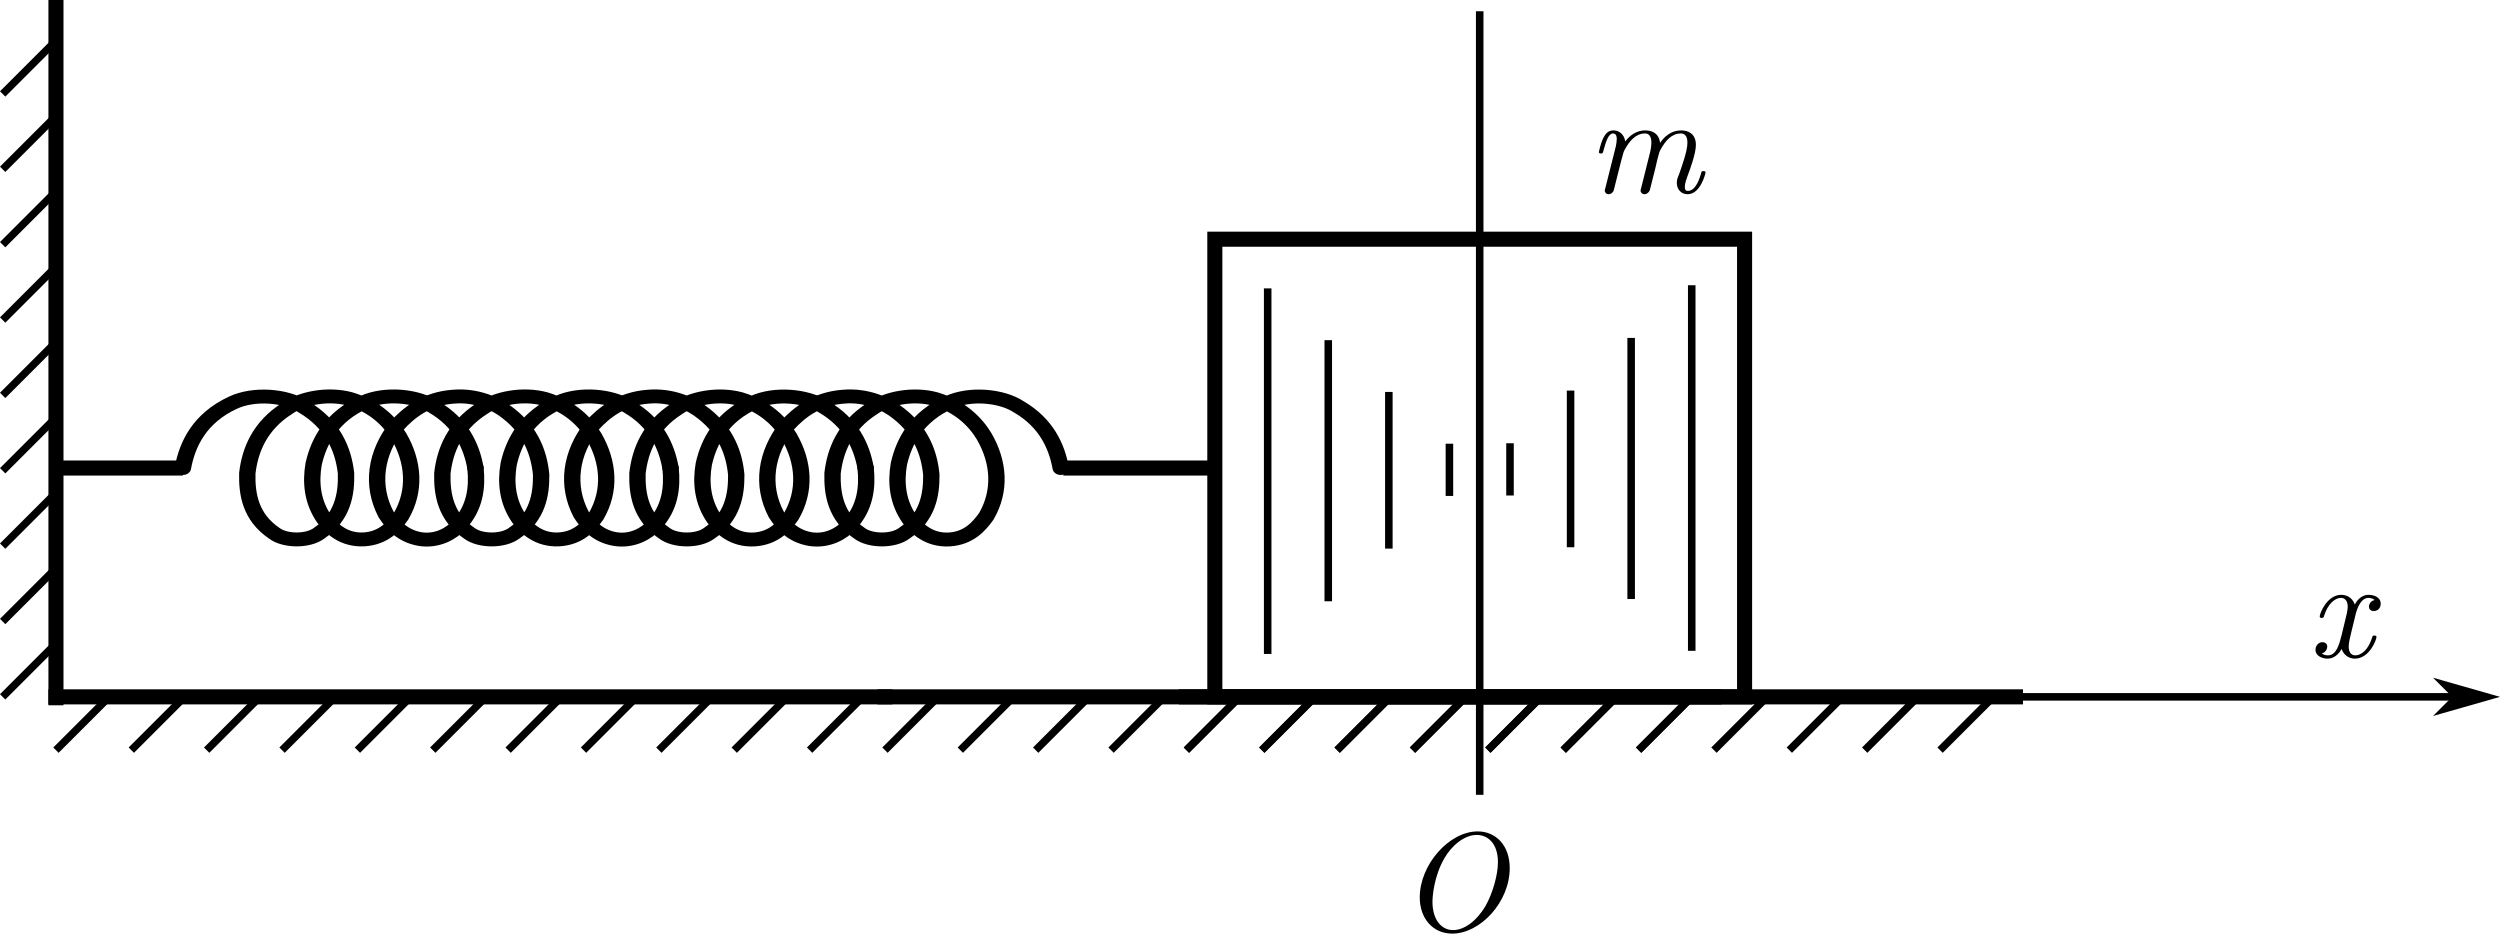
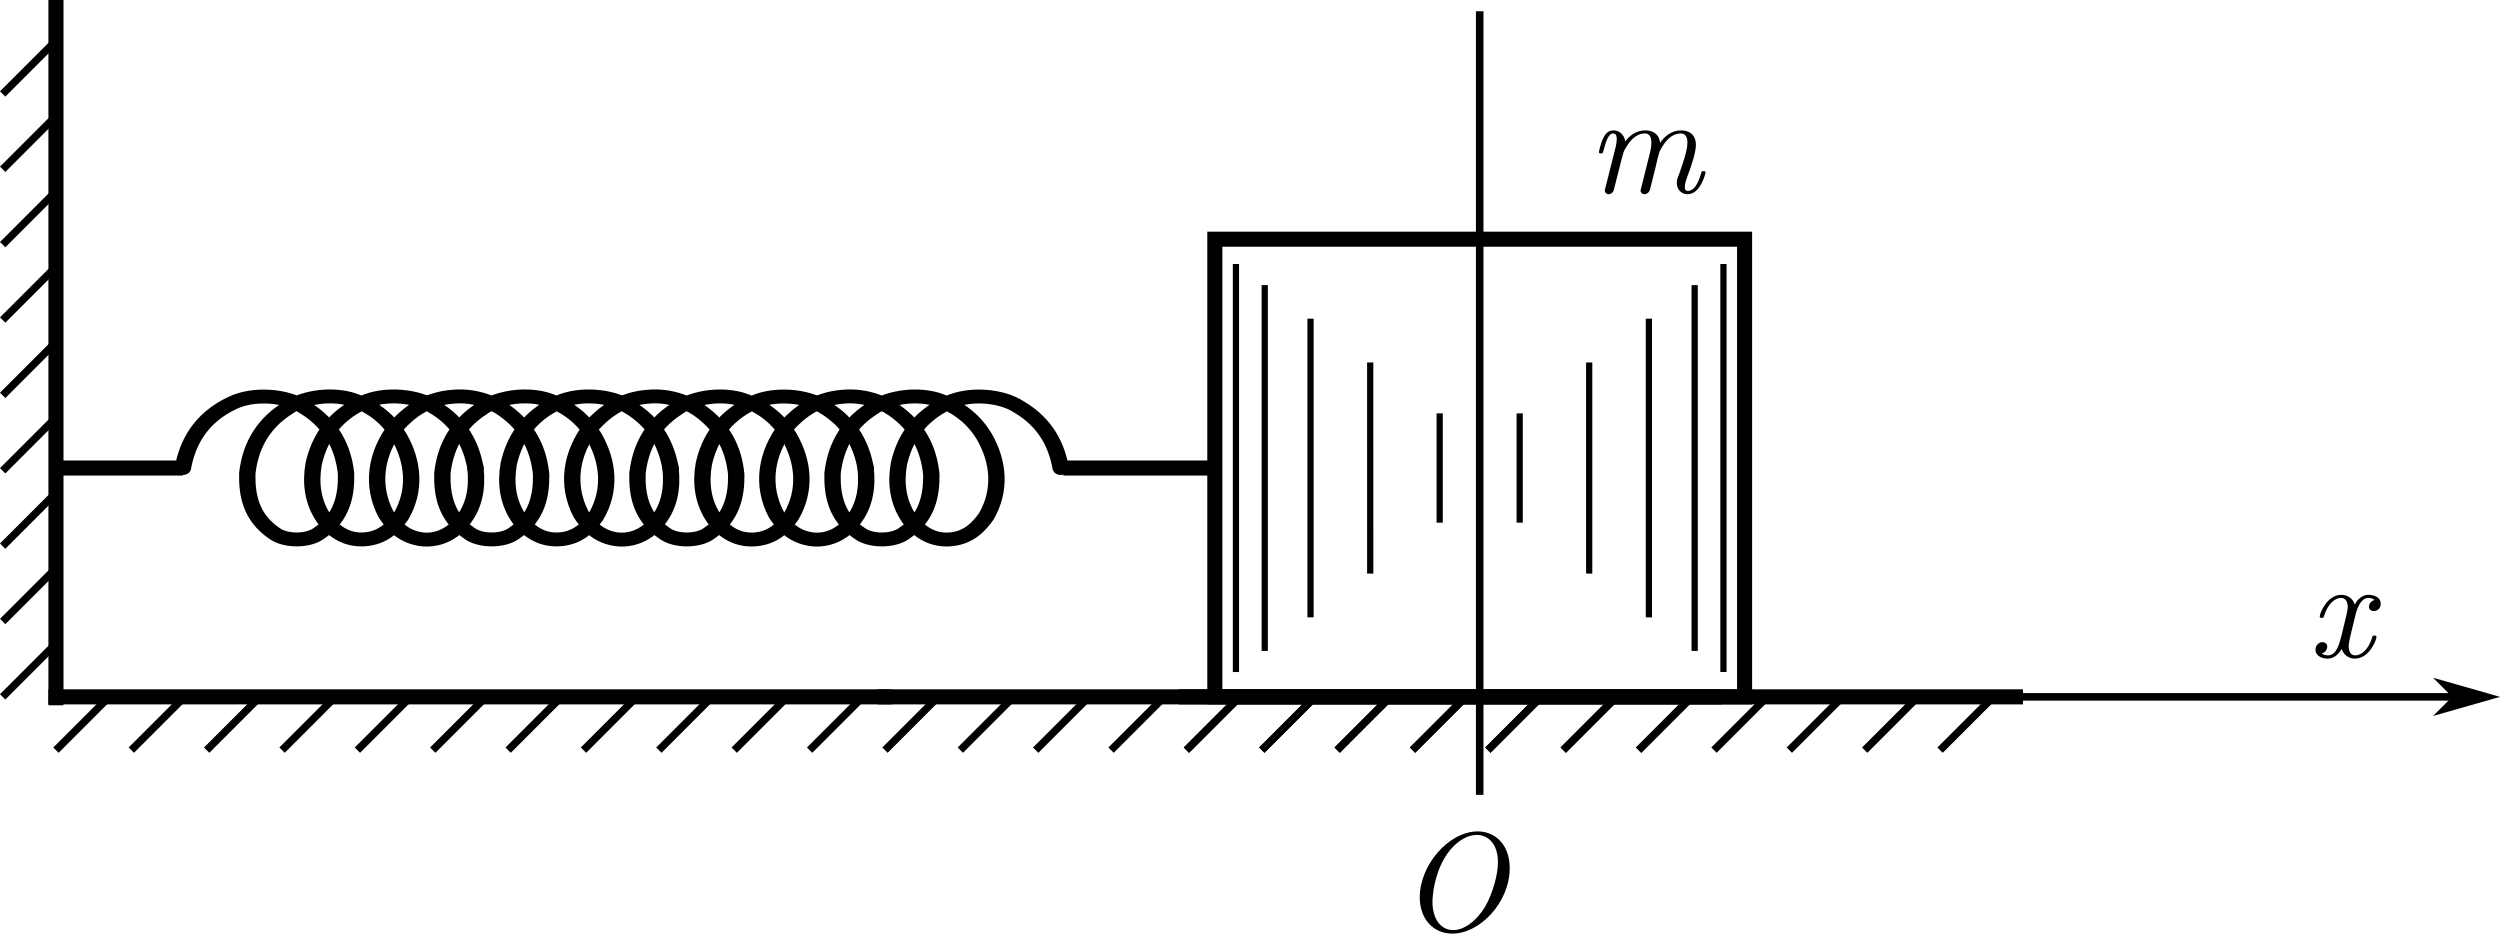
<svg xmlns="http://www.w3.org/2000/svg" version="1.1" id="svg10" width="165.86" height="61.942" viewBox="0 0 165.86 61.942">
  <defs id="defs14">
    <marker style="overflow:visible" id="Arrow1Mend" refX="0" refY="0" orient="auto">
      <path transform="matrix(-0.4,0,0,-0.4,-4,0)" style="fill:#000000;fill-opacity:1;fill-rule:evenodd;stroke:#000000;stroke-width:1pt;stroke-opacity:1" d="M 0,0 5,-5 -12.5,0 5,5 Z" id="path1415" />
    </marker>
  </defs>
  <g id="g18" transform="translate(-265.9135,-272.5993)">
    <g id="g8290" transform="translate(79.44901,-207.6136)">
      <path style="fill:none;stroke:#000000;stroke-width:0.5;stroke-linecap:butt;stroke-linejoin:miter;stroke-miterlimit:4;stroke-dasharray:none;stroke-opacity:1" d="m 203.712,526.445 -3.536,3.536" id="path8266" />
      <path style="fill:none;stroke:#000000;stroke-width:0.5;stroke-linecap:butt;stroke-linejoin:miter;stroke-miterlimit:4;stroke-dasharray:none;stroke-opacity:1" d="m 208.712,526.445 -3.536,3.536" id="path8268" />
      <path style="fill:none;stroke:#000000;stroke-width:0.5;stroke-linecap:butt;stroke-linejoin:miter;stroke-miterlimit:4;stroke-dasharray:none;stroke-opacity:1" d="m 193.712,526.445 -3.536,3.536" id="path8270" />
      <path style="fill:none;stroke:#000000;stroke-width:0.5;stroke-linecap:butt;stroke-linejoin:miter;stroke-miterlimit:4;stroke-dasharray:none;stroke-opacity:1" d="m 198.712,526.445 -3.536,3.536" id="path8272" />
      <path style="fill:none;stroke:#000000;stroke-width:0.5;stroke-linecap:butt;stroke-linejoin:miter;stroke-miterlimit:4;stroke-dasharray:none;stroke-opacity:1" d="m 213.712,526.445 -3.536,3.536" id="path8274" />
      <path style="fill:none;stroke:#000000;stroke-width:0.5;stroke-linecap:butt;stroke-linejoin:miter;stroke-miterlimit:4;stroke-dasharray:none;stroke-opacity:1" d="m 218.712,526.445 -3.536,3.536" id="path8276" />
      <path style="fill:none;stroke:#000000;stroke-width:0.5;stroke-linecap:butt;stroke-linejoin:miter;stroke-miterlimit:4;stroke-dasharray:none;stroke-opacity:1" d="m 223.712,526.445 -3.536,3.536" id="path8278" />
      <path style="fill:none;stroke:#000000;stroke-width:0.5;stroke-linecap:butt;stroke-linejoin:miter;stroke-miterlimit:4;stroke-dasharray:none;stroke-opacity:1" d="m 233.712,526.445 -3.536,3.536" id="path8280" />
      <path style="fill:none;stroke:#000000;stroke-width:0.5;stroke-linecap:butt;stroke-linejoin:miter;stroke-miterlimit:4;stroke-dasharray:none;stroke-opacity:1" d="m 238.712,526.445 -3.536,3.536" id="path8282" />
      <path style="fill:none;stroke:#000000;stroke-width:0.5;stroke-linecap:butt;stroke-linejoin:miter;stroke-miterlimit:4;stroke-dasharray:none;stroke-opacity:1" d="m 228.712,526.445 -3.536,3.536" id="path8284" />
      <path style="fill:none;stroke:#000000;stroke-width:0.5;stroke-linecap:butt;stroke-linejoin:miter;stroke-miterlimit:4;stroke-dasharray:none;stroke-opacity:1" d="m 243.712,526.445 -3.536,3.536" id="path8286" />
      <path style="fill:none;stroke:#000000;stroke-width:1px;stroke-linecap:square;stroke-linejoin:miter;stroke-opacity:1" d="m 190.177,526.445 h 55" id="path8288" />
    </g>
    <path style="fill:none;stroke:#000000;stroke-width:0.5;stroke-linecap:butt;stroke-linejoin:miter;stroke-miterlimit:4;stroke-dasharray:none;stroke-opacity:1" d="m 269.626,305.296 -3.536,3.536" id="path8266-6" />
    <path style="fill:none;stroke:#000000;stroke-width:0.5;stroke-linecap:butt;stroke-linejoin:miter;stroke-miterlimit:4;stroke-dasharray:none;stroke-opacity:1" d="m 269.626,300.296 -3.536,3.536" id="path8268-6" />
    <path style="fill:none;stroke:#000000;stroke-width:0.5;stroke-linecap:butt;stroke-linejoin:miter;stroke-miterlimit:4;stroke-dasharray:none;stroke-opacity:1" d="m 269.626,315.296 -3.536,3.536" id="path8270-5" />
    <path style="fill:none;stroke:#000000;stroke-width:0.5;stroke-linecap:butt;stroke-linejoin:miter;stroke-miterlimit:4;stroke-dasharray:none;stroke-opacity:1" d="m 269.626,310.296 -3.536,3.536" id="path8272-2" />
    <path style="fill:none;stroke:#000000;stroke-width:0.5;stroke-linecap:butt;stroke-linejoin:miter;stroke-miterlimit:4;stroke-dasharray:none;stroke-opacity:1" d="m 269.626,295.296 -3.536,3.536" id="path8274-7" />
    <path style="fill:none;stroke:#000000;stroke-width:0.5;stroke-linecap:butt;stroke-linejoin:miter;stroke-miterlimit:4;stroke-dasharray:none;stroke-opacity:1" d="m 269.626,290.296 -3.536,3.536" id="path8276-6" />
    <path style="fill:none;stroke:#000000;stroke-width:0.5;stroke-linecap:butt;stroke-linejoin:miter;stroke-miterlimit:4;stroke-dasharray:none;stroke-opacity:1" d="m 269.626,285.296 -3.536,3.536" id="path8278-3" />
    <path style="fill:none;stroke:#000000;stroke-width:0.5;stroke-linecap:butt;stroke-linejoin:miter;stroke-miterlimit:4;stroke-dasharray:none;stroke-opacity:1" d="m 269.626,275.296 -3.536,3.536" id="path8280-2" />
    <path style="fill:none;stroke:#000000;stroke-width:0.5;stroke-linecap:butt;stroke-linejoin:miter;stroke-miterlimit:4;stroke-dasharray:none;stroke-opacity:1" d="m 269.626,280.296 -3.536,3.536" id="path8284-2" />
    <path style="fill:none;stroke:#000000;stroke-width:1px;stroke-linecap:square;stroke-linejoin:miter;stroke-opacity:1" d="M 269.626,318.891 V 273.099" id="path8288-1" />
    <g id="g8290-0" transform="translate(134.449,-207.6136)">
      <path style="fill:none;stroke:#000000;stroke-width:0.5;stroke-linecap:butt;stroke-linejoin:miter;stroke-miterlimit:4;stroke-dasharray:none;stroke-opacity:1" d="m 203.712,526.445 -3.536,3.536" id="path8266-2" />
      <path style="fill:none;stroke:#000000;stroke-width:0.5;stroke-linecap:butt;stroke-linejoin:miter;stroke-miterlimit:4;stroke-dasharray:none;stroke-opacity:1" d="m 208.712,526.445 -3.536,3.536" id="path8268-2" />
      <path style="fill:none;stroke:#000000;stroke-width:0.5;stroke-linecap:butt;stroke-linejoin:miter;stroke-miterlimit:4;stroke-dasharray:none;stroke-opacity:1" d="m 193.712,526.445 -3.536,3.536" id="path8270-51" />
      <path style="fill:none;stroke:#000000;stroke-width:0.5;stroke-linecap:butt;stroke-linejoin:miter;stroke-miterlimit:4;stroke-dasharray:none;stroke-opacity:1" d="m 198.712,526.445 -3.536,3.536" id="path8272-6" />
      <path style="fill:none;stroke:#000000;stroke-width:0.5;stroke-linecap:butt;stroke-linejoin:miter;stroke-miterlimit:4;stroke-dasharray:none;stroke-opacity:1" d="m 213.712,526.445 -3.536,3.536" id="path8274-9" />
      <path style="fill:none;stroke:#000000;stroke-width:0.5;stroke-linecap:butt;stroke-linejoin:miter;stroke-miterlimit:4;stroke-dasharray:none;stroke-opacity:1" d="m 218.712,526.445 -3.536,3.536" id="path8276-8" />
      <path style="fill:none;stroke:#000000;stroke-width:0.5;stroke-linecap:butt;stroke-linejoin:miter;stroke-miterlimit:4;stroke-dasharray:none;stroke-opacity:1" d="m 223.712,526.445 -3.536,3.536" id="path8278-2" />
      <path style="fill:none;stroke:#000000;stroke-width:0.5;stroke-linecap:butt;stroke-linejoin:miter;stroke-miterlimit:4;stroke-dasharray:none;stroke-opacity:1" d="m 233.712,526.445 -3.536,3.536" id="path8280-1" />
      <path style="fill:none;stroke:#000000;stroke-width:0.5;stroke-linecap:butt;stroke-linejoin:miter;stroke-miterlimit:4;stroke-dasharray:none;stroke-opacity:1" d="m 238.712,526.445 -3.536,3.536" id="path8282-4" />
      <path style="fill:none;stroke:#000000;stroke-width:0.5;stroke-linecap:butt;stroke-linejoin:miter;stroke-miterlimit:4;stroke-dasharray:none;stroke-opacity:1" d="m 228.712,526.445 -3.536,3.536" id="path8284-4" />
      <path style="fill:none;stroke:#000000;stroke-width:0.5;stroke-linecap:butt;stroke-linejoin:miter;stroke-miterlimit:4;stroke-dasharray:none;stroke-opacity:1" d="m 243.712,526.445 -3.536,3.536" id="path8286-9" />
      <path style="fill:none;stroke:#000000;stroke-width:1px;stroke-linecap:square;stroke-linejoin:miter;stroke-opacity:1" d="m 190.177,526.445 h 55" id="path8288-19" />
    </g>
    <g id="g8290-73" transform="translate(154.449,-207.6136)">
      <path style="fill:none;stroke:#000000;stroke-width:0.5;stroke-linecap:butt;stroke-linejoin:miter;stroke-miterlimit:4;stroke-dasharray:none;stroke-opacity:1" d="m 203.712,526.445 -3.536,3.536" id="path8266-8" />
      <path style="fill:none;stroke:#000000;stroke-width:0.5;stroke-linecap:butt;stroke-linejoin:miter;stroke-miterlimit:4;stroke-dasharray:none;stroke-opacity:1" d="m 208.712,526.445 -3.536,3.536" id="path8268-8" />
      <path style="fill:none;stroke:#000000;stroke-width:0.5;stroke-linecap:butt;stroke-linejoin:miter;stroke-miterlimit:4;stroke-dasharray:none;stroke-opacity:1" d="m 193.712,526.445 -3.536,3.536" id="path8270-1" />
      <path style="fill:none;stroke:#000000;stroke-width:0.5;stroke-linecap:butt;stroke-linejoin:miter;stroke-miterlimit:4;stroke-dasharray:none;stroke-opacity:1" d="m 198.712,526.445 -3.536,3.536" id="path8272-0" />
      <path style="fill:none;stroke:#000000;stroke-width:0.5;stroke-linecap:butt;stroke-linejoin:miter;stroke-miterlimit:4;stroke-dasharray:none;stroke-opacity:1" d="m 213.712,526.445 -3.536,3.536" id="path8274-1" />
      <path style="fill:none;stroke:#000000;stroke-width:0.5;stroke-linecap:butt;stroke-linejoin:miter;stroke-miterlimit:4;stroke-dasharray:none;stroke-opacity:1" d="m 218.712,526.445 -3.536,3.536" id="path8276-3" />
      <path style="fill:none;stroke:#000000;stroke-width:0.5;stroke-linecap:butt;stroke-linejoin:miter;stroke-miterlimit:4;stroke-dasharray:none;stroke-opacity:1" d="m 223.712,526.445 -3.536,3.536" id="path8278-9" />
      <path style="fill:none;stroke:#000000;stroke-width:0.5;stroke-linecap:butt;stroke-linejoin:miter;stroke-miterlimit:4;stroke-dasharray:none;stroke-opacity:1" d="m 233.712,526.445 -3.536,3.536" id="path8280-5" />
      <path style="fill:none;stroke:#000000;stroke-width:0.5;stroke-linecap:butt;stroke-linejoin:miter;stroke-miterlimit:4;stroke-dasharray:none;stroke-opacity:1" d="m 238.712,526.445 -3.536,3.536" id="path8282-2" />
      <path style="fill:none;stroke:#000000;stroke-width:0.5;stroke-linecap:butt;stroke-linejoin:miter;stroke-miterlimit:4;stroke-dasharray:none;stroke-opacity:1" d="m 228.712,526.445 -3.536,3.536" id="path8284-41" />
      <path style="fill:none;stroke:#000000;stroke-width:0.5;stroke-linecap:butt;stroke-linejoin:miter;stroke-miterlimit:4;stroke-dasharray:none;stroke-opacity:1" d="m 243.712,526.445 -3.536,3.536" id="path8286-91" />
      <path style="fill:none;stroke:#000000;stroke-width:1px;stroke-linecap:square;stroke-linejoin:miter;stroke-opacity:1" d="m 190.177,526.445 h 55" id="path8288-16" />
    </g>
    <path style="fill:none;stroke:#000000;stroke-width:0.5;stroke-linecap:butt;stroke-linejoin:miter;stroke-miterlimit:4;stroke-dasharray:none;stroke-opacity:1" d="m 364.083,273.346 v 51.985" id="path450" />
    <rect style="fill:none;stroke:#000000;stroke-width:1;stroke-miterlimit:4;stroke-dasharray:none" id="rect1277" width="35.146" height="30.363" x="346.51" y="288.469" />
    <path style="fill:none;stroke:#000000;stroke-width:1px;stroke-linecap:butt;stroke-linejoin:miter;stroke-opacity:1" d="m 336.459,303.65 h 10.051" id="path1311" />
    <path style="fill:none;stroke:#000000;stroke-width:1px;stroke-linecap:butt;stroke-linejoin:miter;stroke-opacity:1" d="m 278.046,303.65 h -8.42" id="path1313" />
    <path style="fill:none;stroke:#000000;stroke-width:0.5;stroke-linecap:butt;stroke-linejoin:miter;stroke-miterlimit:4;stroke-dasharray:none;stroke-opacity:1;marker-end:url(#Arrow1Mend)" d="m 399.626,318.831 h 31.163" id="path1315" />
    <g id="g1404" transform="matrix(1.176566,0,0,1,-60.08076,17.63631)" style="stroke-width:0.922;stroke-miterlimit:4;stroke-dasharray:none">
      <g id="g8579" transform="matrix(3.779528,0,0,3.779528,23.74055,243.5124)" style="stroke-width:0.244;stroke-miterlimit:4;stroke-dasharray:none">
        <path id="path3904" style="fill:none;stroke:#000000;stroke-width:0.244;stroke-linecap:round;stroke-linejoin:round;stroke-miterlimit:4;stroke-dasharray:none;stroke-opacity:1" d="m 74.121,11.245 c 0.03,0.338 -0.004,0.698 -0.244,1 -0.11,0.147 -0.325,0.296 -0.583,0.247 -0.275,-0.056 -0.409,-0.26 -0.507,-0.433 -0.227,-0.507 -0.158,-1.074 0.161,-1.555 0.176,-0.231 0.442,-0.478 0.84,-0.511 0.338,-0.036 0.64,0.116 0.829,0.298 0.331,0.305 0.454,0.696 0.484,1.072 0.003,0.355 -0.054,0.747 -0.402,1.026 -0.163,0.146 -0.508,0.146 -0.671,0 -0.356,-0.285 -0.408,-0.687 -0.401,-1.05 0.039,-0.406 0.185,-0.835 0.594,-1.14 0.223,-0.185 0.612,-0.269 0.935,-0.167 0.368,0.129 0.6,0.395 0.734,0.659 0.22,0.449 0.254,0.952 0.03,1.403 -0.105,0.171 -0.257,0.383 -0.554,0.404 -0.299,0.017 -0.479,-0.186 -0.588,-0.352 -0.182,-0.305 -0.209,-0.647 -0.161,-0.973 0.077,-0.402 0.271,-0.832 0.753,-1.085 0.312,-0.164 0.78,-0.118 1.037,0.083 0.408,0.28 0.565,0.687 0.624,1.073" />
        <path id="path8509" style="fill:none;stroke:#000000;stroke-width:0.244;stroke-linecap:round;stroke-linejoin:round;stroke-miterlimit:4;stroke-dasharray:none;stroke-opacity:1" d="m 69.756,11.245 c 0.065,-0.42 0.249,-0.874 0.744,-1.145 0.311,-0.175 0.795,-0.133 1.057,0.072 0.437,0.304 0.594,0.749 0.633,1.167 0.008,0.363 -0.046,0.765 -0.401,1.05 -0.163,0.146 -0.508,0.146 -0.671,0 -0.356,-0.285 -0.408,-0.687 -0.401,-1.05 0.039,-0.406 0.185,-0.835 0.594,-1.14 0.223,-0.185 0.612,-0.269 0.935,-0.167 0.368,0.129 0.6,0.395 0.734,0.659 0.22,0.449 0.254,0.952 0.03,1.403 -0.105,0.171 -0.257,0.383 -0.554,0.404 -0.299,0.017 -0.479,-0.186 -0.588,-0.352 -0.182,-0.305 -0.209,-0.647 -0.161,-0.973 0.077,-0.402 0.271,-0.832 0.753,-1.085 0.312,-0.164 0.78,-0.118 1.037,0.083 0.408,0.28 0.565,0.687 0.624,1.073" />
      </g>
      <path id="path3904-0" style="fill:none;stroke:#000000;stroke-width:0.922;stroke-linecap:round;stroke-linejoin:round;stroke-miterlimit:4;stroke-dasharray:none;stroke-opacity:1" d="m 314.884,286.013 c 0.112,1.278 -0.013,2.64 -0.921,3.78 -0.416,0.557 -1.228,1.118 -2.204,0.934 -1.039,-0.213 -1.547,-0.984 -1.916,-1.637 -0.857,-1.918 -0.599,-4.061 0.607,-5.878 0.667,-0.872 1.669,-1.806 3.175,-1.931 1.278,-0.135 2.418,0.439 3.134,1.128 1.25,1.152 1.718,2.631 1.829,4.051 0.011,1.343 -0.204,2.824 -1.52,3.877 -0.617,0.553 -1.918,0.553 -2.536,0 -1.344,-1.078 -1.543,-2.596 -1.514,-3.968 0.148,-1.534 0.701,-3.158 2.246,-4.307 0.844,-0.7 2.313,-1.017 3.534,-0.63 1.391,0.488 2.267,1.491 2.774,2.49 0.833,1.696 0.959,3.599 0.112,5.304 -0.396,0.647 -0.973,1.449 -2.092,1.528 -1.129,0.065 -1.811,-0.702 -2.224,-1.33 -0.688,-1.153 -0.791,-2.447 -0.609,-3.678 0.289,-1.52 1.024,-3.144 2.847,-4.1 1.179,-0.621 2.948,-0.444 3.918,0.312 1.541,1.058 2.135,2.595 2.36,4.055" />
      <path id="path3904-0-1" style="fill:none;stroke:#000000;stroke-width:0.922;stroke-linecap:round;stroke-linejoin:round;stroke-miterlimit:4;stroke-dasharray:none;stroke-opacity:1" d="m 325.884,286.013 c 0.112,1.278 -0.013,2.64 -0.921,3.78 -0.416,0.557 -1.228,1.118 -2.204,0.934 -1.039,-0.213 -1.547,-0.984 -1.916,-1.637 -0.857,-1.918 -0.599,-4.061 0.607,-5.878 0.667,-0.872 1.669,-1.806 3.175,-1.931 1.278,-0.135 2.418,0.439 3.134,1.128 1.25,1.152 1.718,2.631 1.829,4.051 0.011,1.343 -0.204,2.824 -1.52,3.877 -0.617,0.553 -1.918,0.553 -2.536,0 -1.344,-1.078 -1.543,-2.596 -1.514,-3.968 0.148,-1.534 0.701,-3.158 2.246,-4.307 0.844,-0.7 2.313,-1.017 3.534,-0.63 1.391,0.488 2.267,1.491 2.774,2.49 0.833,1.696 0.959,3.599 0.112,5.304 -0.396,0.647 -0.973,1.449 -2.092,1.528 -1.129,0.065 -1.811,-0.702 -2.224,-1.33 -0.688,-1.153 -0.791,-2.447 -0.609,-3.678 0.289,-1.52 1.024,-3.144 2.847,-4.1 1.179,-0.621 2.948,-0.444 3.918,0.312 1.541,1.058 2.135,2.595 2.36,4.055" />
    </g>
    <text xml:space="preserve" style="font-style:italic;font-size:9.333px;line-height:1.25;font-family:'Latin Modern Roman';-inkscape-font-specification:'Latin Modern Roman, Italic'" x="358.73" y="334.336" id="text1690">
      <tspan id="tspan1688" x="358.73" y="334.336">O</tspan>
    </text>
    <text xml:space="preserve" style="font-style:italic;font-size:9.333px;line-height:1.25;font-family:'Latin Modern Roman';-inkscape-font-specification:'Latin Modern Roman, Italic'" x="419.033" y="316.188" id="text1694">
      <tspan id="tspan1692" x="419.033" y="316.188">x</tspan>
    </text>
    <text xml:space="preserve" style="font-style:italic;font-size:9.333px;line-height:1.25;font-family:'Latin Modern Roman';-inkscape-font-specification:'Latin Modern Roman, Italic'" x="371.206" y="285.376" id="text1710">
      <tspan id="tspan1708" x="371.206" y="285.376">m</tspan>
    </text>
-     <g id="g1829" transform="translate(0.4318369)">
-       <path style="fill:none;stroke:#000000;stroke-width:0.5;stroke-linecap:butt;stroke-linejoin:miter;stroke-miterlimit:4;stroke-dasharray:none;stroke-opacity:1" d="m 349.585,291.732 v 24.253" id="path1712" />
-       <path style="fill:none;stroke:#000000;stroke-width:0.5;stroke-linecap:butt;stroke-linejoin:miter;stroke-miterlimit:4;stroke-dasharray:none;stroke-opacity:1" d="m 353.604,295.167 v 17.323" id="path1712-4" />
-       <path style="fill:none;stroke:#000000;stroke-width:0.5;stroke-linecap:butt;stroke-linejoin:miter;stroke-miterlimit:4;stroke-dasharray:none;stroke-opacity:1" d="m 357.623,298.602 v 10.394" id="path1712-1" />
-       <path style="fill:none;stroke:#000000;stroke-width:0.5;stroke-linecap:butt;stroke-linejoin:miter;stroke-miterlimit:4;stroke-dasharray:none;stroke-opacity:1" d="m 361.642,302.037 v 3.465" id="path1712-2" />
-       <path style="fill:none;stroke:#000000;stroke-width:0.5;stroke-linecap:butt;stroke-linejoin:miter;stroke-miterlimit:4;stroke-dasharray:none;stroke-opacity:1" d="m 365.661,302.007 v 3.465" id="path1712-15" />
-       <path style="fill:none;stroke:#000000;stroke-width:0.5;stroke-linecap:butt;stroke-linejoin:miter;stroke-miterlimit:4;stroke-dasharray:none;stroke-opacity:1" d="m 369.68,298.512 v 10.394" id="path1712-8" />
-       <path style="fill:none;stroke:#000000;stroke-width:0.5;stroke-linecap:butt;stroke-linejoin:miter;stroke-miterlimit:4;stroke-dasharray:none;stroke-opacity:1" d="m 373.699,295.018 v 17.323" id="path1712-0" />
-       <path style="fill:none;stroke:#000000;stroke-width:0.5;stroke-linecap:butt;stroke-linejoin:miter;stroke-miterlimit:4;stroke-dasharray:none;stroke-opacity:1" d="m 377.718,291.524 v 24.253" id="path1712-43" />
+     <g id="g907" style="stroke-width:0.286;stroke-miterlimit:4;stroke-dasharray:none" transform="matrix(1.445078,0,0,2.118265,215.6244,86.74912)">
+       <path style="fill:none;stroke:#000000;stroke-width:0.286;stroke-linecap:butt;stroke-linejoin:miter;stroke-miterlimit:4;stroke-dasharray:none;stroke-opacity:1" d="m 113.925,96.006 -2.3e-4,12.778" id="path875" />
+       <path style="fill:none;stroke:#000000;stroke-width:0.286;stroke-linecap:butt;stroke-linejoin:miter;stroke-miterlimit:4;stroke-dasharray:none;stroke-opacity:1" d="m 112.603,96.667 -5.3e-4,11.457" id="path877" />
+       <path style="fill:none;stroke:#000000;stroke-width:0.286;stroke-linecap:butt;stroke-linejoin:miter;stroke-miterlimit:4;stroke-dasharray:none;stroke-opacity:1" d="m 110.501,97.718 v 9.355" id="path879" />
+       <path style="fill:none;stroke:#000000;stroke-width:0.286;stroke-linecap:butt;stroke-linejoin:miter;stroke-miterlimit:4;stroke-dasharray:none;stroke-opacity:1" d="m 107.761,99.089 -8e-4,6.613" id="path883" />
+       <path style="fill:none;stroke:#000000;stroke-width:0.286;stroke-linecap:butt;stroke-linejoin:miter;stroke-miterlimit:4;stroke-dasharray:none;stroke-opacity:1" d="m 104.57,100.685 -8e-4,3.421" id="path885" />
+       <path style="fill:none;stroke:#000000;stroke-width:0.286;stroke-linecap:butt;stroke-linejoin:miter;stroke-miterlimit:4;stroke-dasharray:none;stroke-opacity:1" d="M 91.543,96.006 V 108.785" id="path887" />
+       <path style="fill:none;stroke:#000000;stroke-width:0.286;stroke-linecap:butt;stroke-linejoin:miter;stroke-miterlimit:4;stroke-dasharray:none;stroke-opacity:1" d="m 92.865,96.667 -3e-6,11.457" id="path889" />
+       <path style="fill:none;stroke:#000000;stroke-width:0.286;stroke-linecap:butt;stroke-linejoin:miter;stroke-miterlimit:4;stroke-dasharray:none;stroke-opacity:1" d="m 94.967,97.718 v 9.354" id="path891" />
+       <path style="fill:none;stroke:#000000;stroke-width:0.286;stroke-linecap:butt;stroke-linejoin:miter;stroke-miterlimit:4;stroke-dasharray:none;stroke-opacity:1" d="m 97.707,99.089 7.94e-4,6.613" id="path893" />
+       <path style="fill:none;stroke:#000000;stroke-width:0.286;stroke-linecap:butt;stroke-linejoin:miter;stroke-miterlimit:4;stroke-dasharray:none;stroke-opacity:1" d="m 100.897,100.684 v 3.424" id="path895" />
    </g>
  </g>
</svg>
